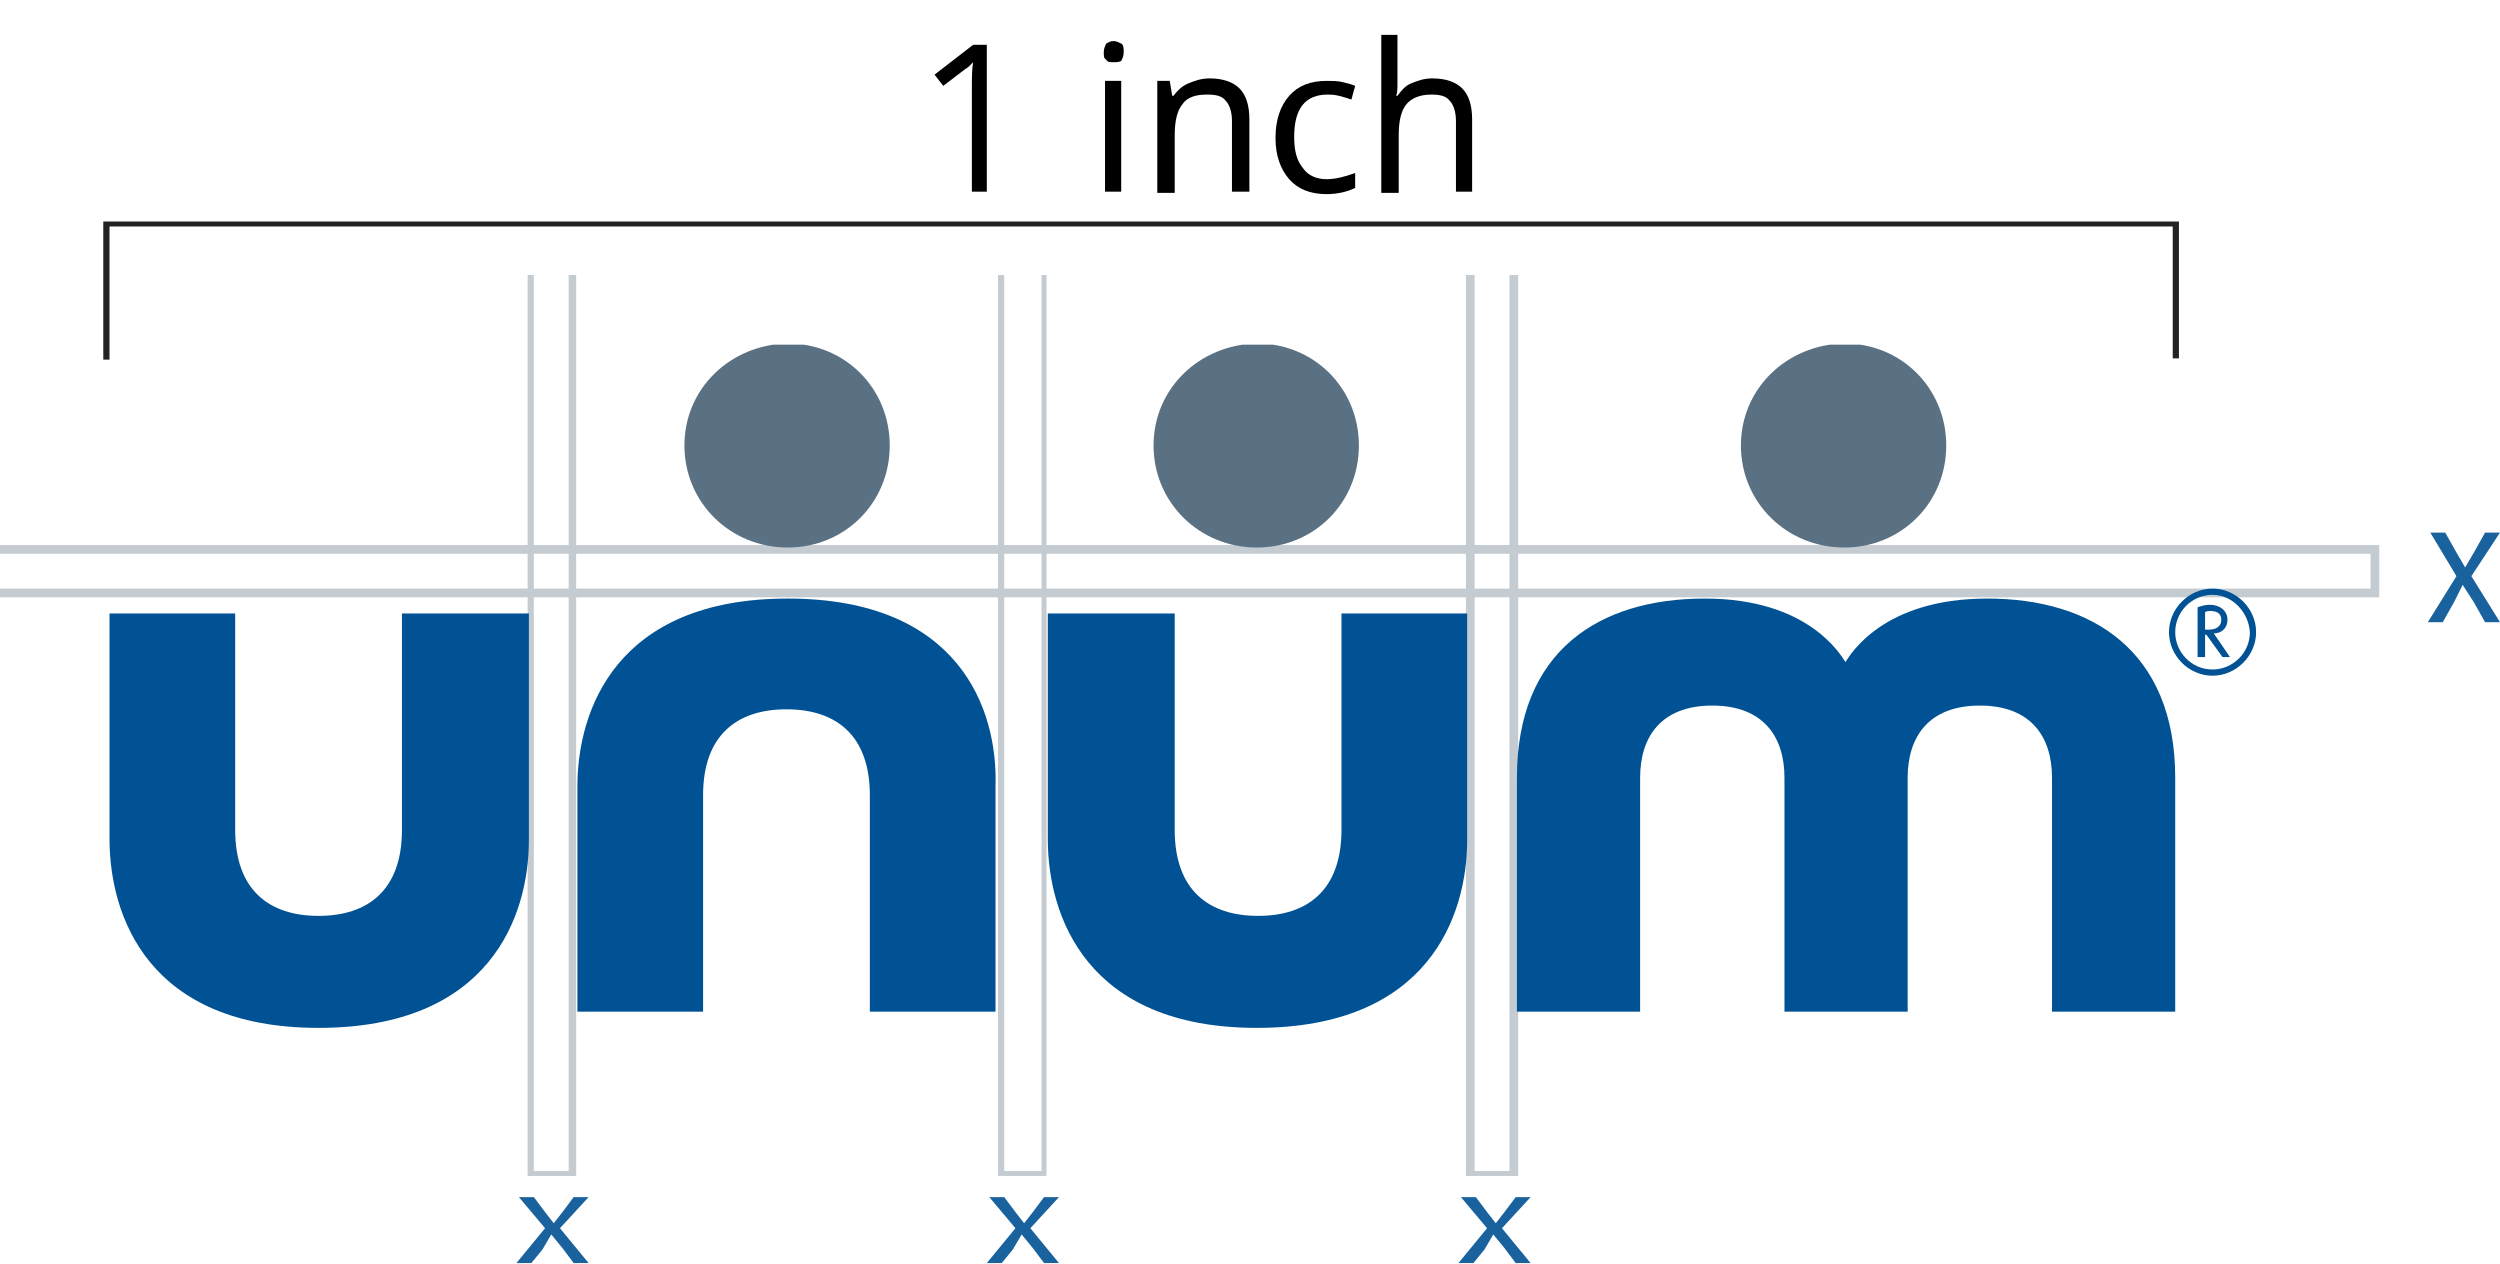
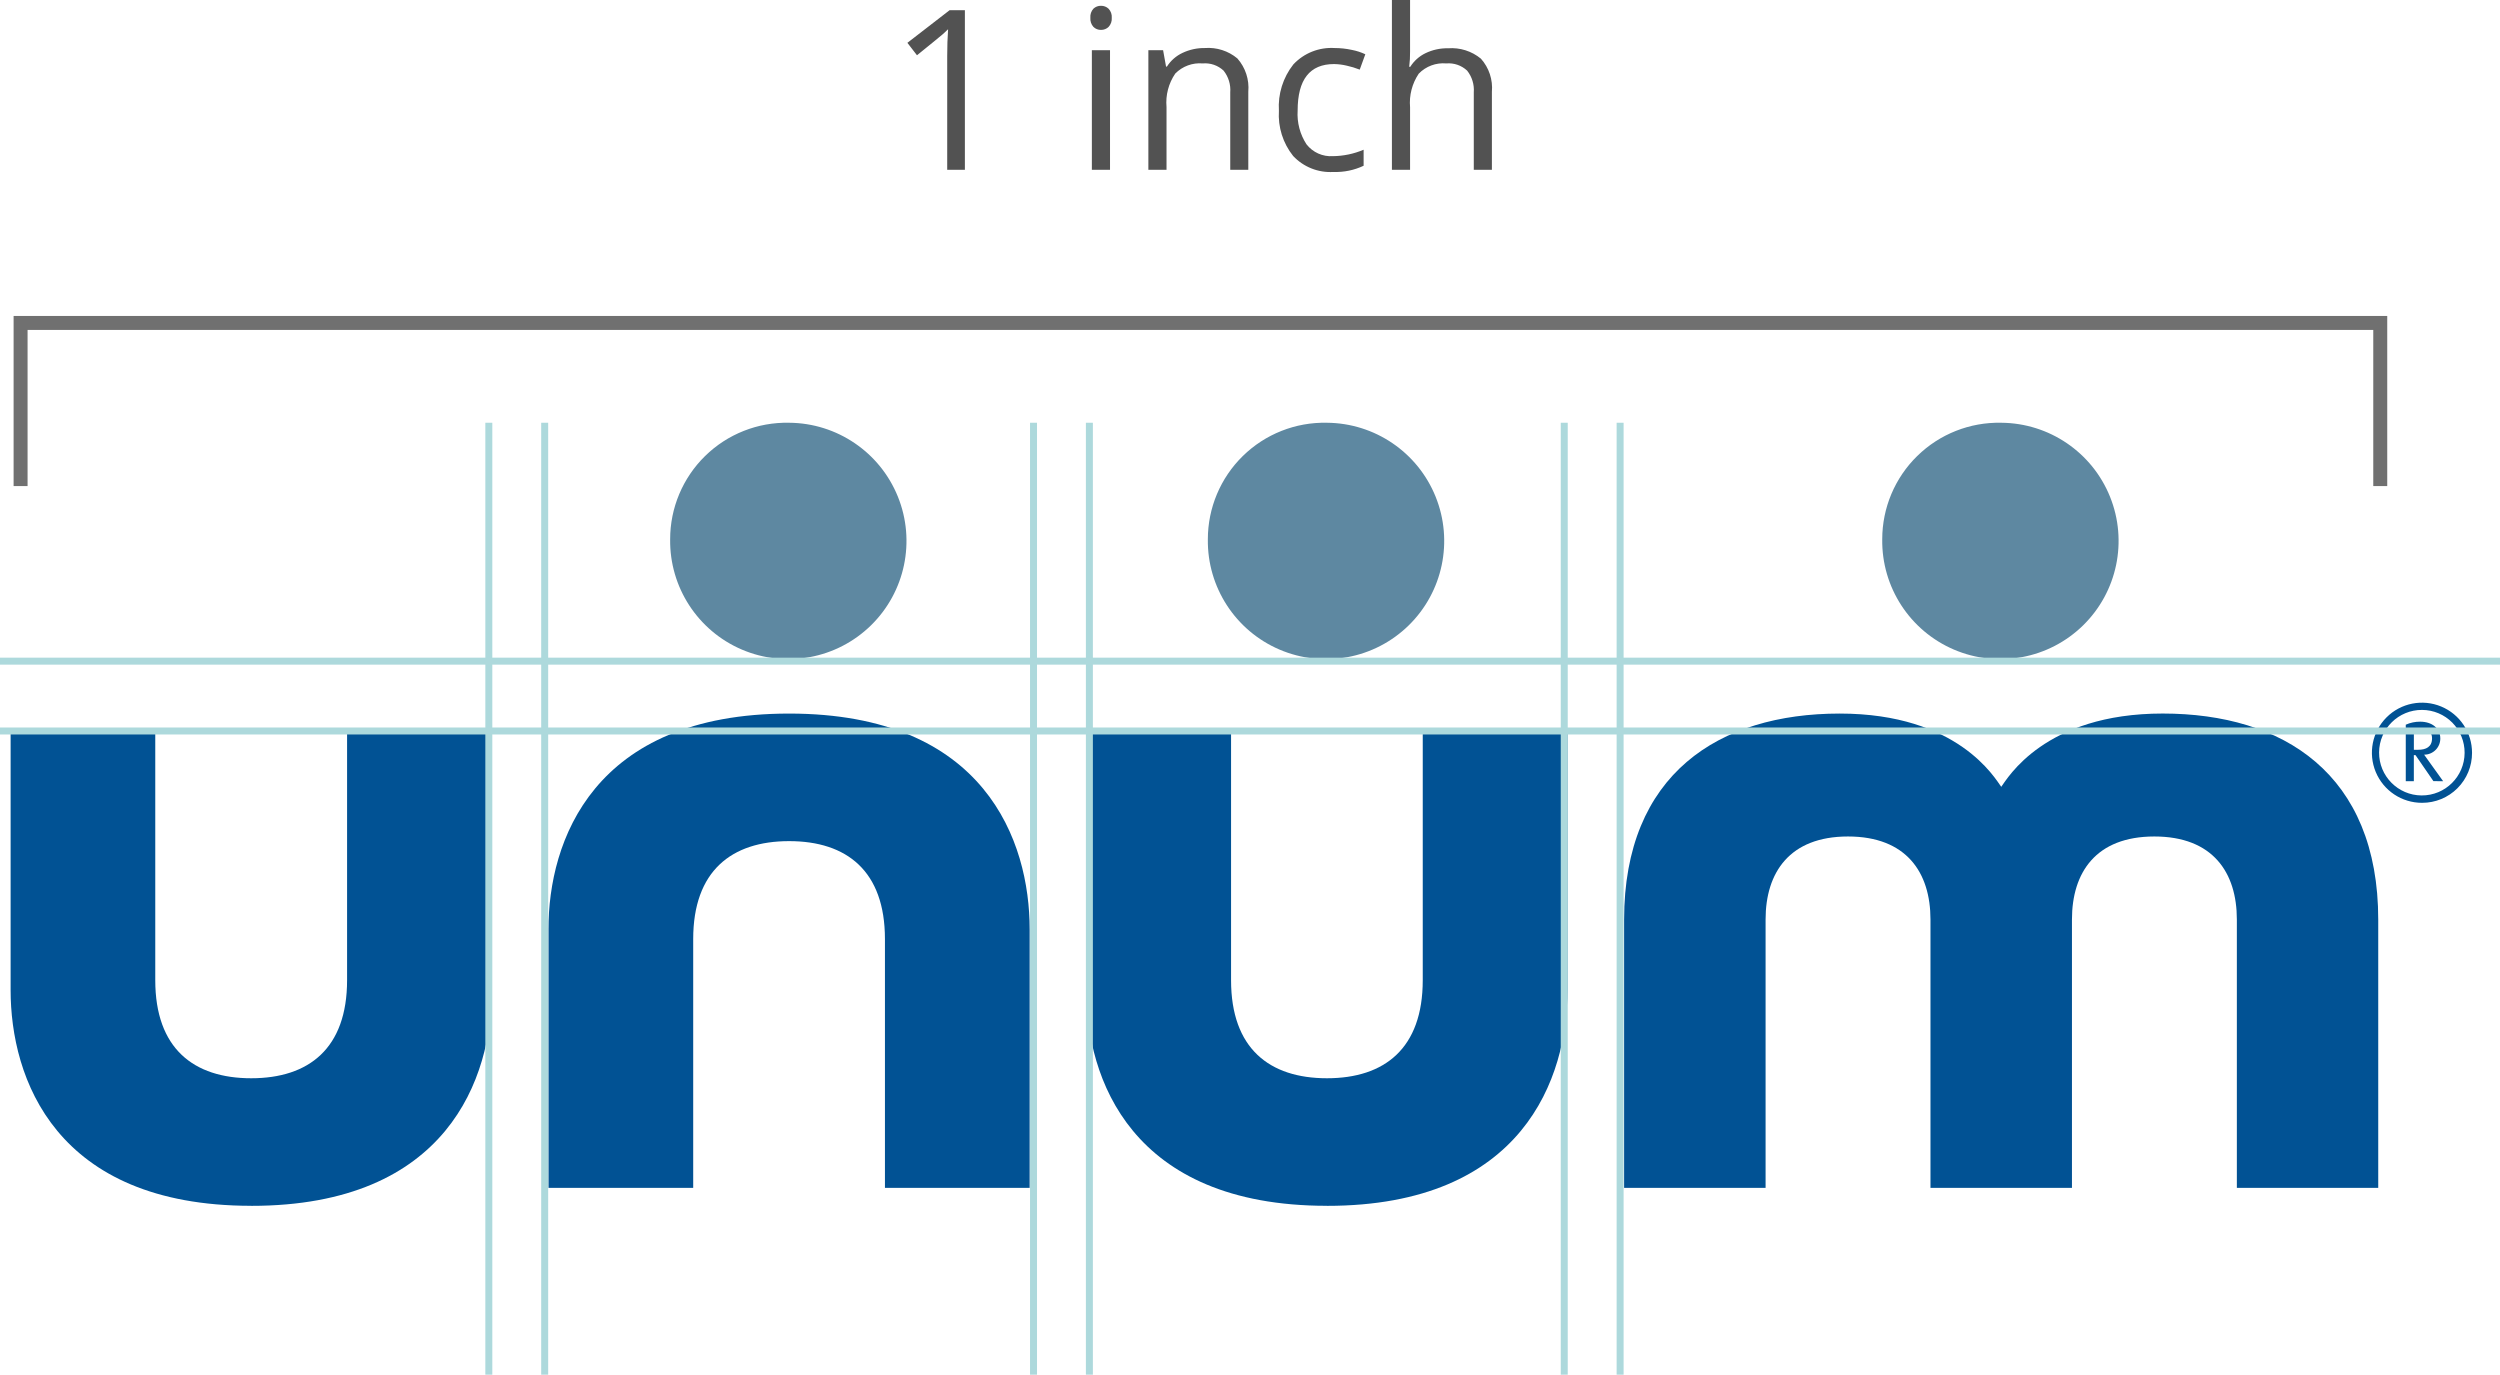
- <svg xmlns="http://www.w3.org/2000/svg" xmlns:xlink="http://www.w3.org/1999/xlink" version="1.1" id="Layer_1" x="0px" y="0px" viewBox="0 0 200.9 101.5" style="enable-background:new 0 0 200.9 101.5;" xml:space="preserve">
-   <style type="text/css">
- 	.st0{fill:#C4CBD1;}
- 	.st1{fill:#19629D;}
- 	.st2{fill:#222222;}
- 	.st3{clip-path:url(#SVGID_2_);}
- 	.st4{clip-path:url(#SVGID_4_);fill:#015294;}
- 	.st5{clip-path:url(#SVGID_4_);fill:#5A7184;}
- </style>
-   <g transform="translate(100.437 50.737)">
-     <g transform="translate(-100.437 -50.737)">
-       <path class="st0" d="M121.3,22.1v72h-2.8v-72h-0.7v72.4h4.2V22.1H121.3z" />
-       <path class="st0" d="M83.7,22.1v72h-3v-72h-0.5v72.4h3.9V22.1H83.7z" />
-       <path class="st0" d="M45.7,22.1v72h-2.8v-72h-0.5v72.4h3.9V22.1H45.7z" />
-       <path class="st0" d="M191.2,43.8H0v0.7h190.5v2.8H0V48h191.2V43.8z" />
-       <path class="st1" d="M121.8,101.5l-0.9-1.2l-0.9-1.1l0,0l-0.7,1.2l-0.9,1.1h-1.2l2.3-2.8l-2.1-2.5h1.2l0.9,1.2l0.7,0.9l0,0    l0.7-0.9l0.9-1.2h1.2l-2.3,2.5l2.3,2.8H121.8z" />
-       <path class="st1" d="M199.7,50l-0.9-1.6l-0.9-1.4l0,0l-0.7,1.4l-0.9,1.6h-1.2l2.3-3.7l-2.1-3.5h1.2l0.9,1.6l0.7,1.2l0,0l0.7-1.2    l0.9-1.6h1.2l-2.3,3.5l2.3,3.7H199.7z" />
-       <path class="st1" d="M83.9,101.5l-0.9-1.2l-0.9-1.1l0,0l-0.7,1.2l-0.9,1.1h-1.2l2.3-2.8l-2.1-2.5h1.2l0.9,1.2l0.7,0.9l0,0l0.7-0.9    l0.9-1.2h1.2l-2.3,2.5l2.3,2.8H83.9z" />
-       <path class="st1" d="M46.1,101.5l-0.9-1.2l-0.9-1.1l0,0l-0.7,1.2l-0.9,1.1h-1.2l2.3-2.8l-2.1-2.5h1.2l0.9,1.2l0.7,0.9l0,0l0.7-0.9    l0.9-1.2h1.2L45,98.7l2.3,2.8H46.1z" />
-       <path class="st2" d="M175,17.8H8.3v11.1h0.5V18.2h165.8v10.6h0.5V17.8z" />
-       <g id="RGB_2019_1_">
-         <g>
-           <defs>
-             <rect id="SVGID_1_" x="8.8" y="27.7" width="172.5" height="54.9" />
-           </defs>
-           <clipPath id="SVGID_2_">
-             <use xlink:href="#SVGID_1_" style="overflow:visible;" />
-           </clipPath>
-           <g class="st3">
-             <defs>
-               <rect id="SVGID_3_" x="8.8" y="27.7" width="172.5" height="54.9" />
-             </defs>
-             <clipPath id="SVGID_4_">
-               <use xlink:href="#SVGID_3_" style="overflow:visible;" />
-             </clipPath>
-             <path class="st4" d="M101,82.6c13.8,0,16.9-9,16.9-15.1V49.3h-10.1v17.4c0,4.8-2.7,6.9-6.7,6.9c-4,0-6.7-2.1-6.7-6.9V49.3H84.2       v18.1C84.2,73.6,87.3,82.6,101,82.6" />
-             <path class="st4" d="M25.6,82.6c13.8,0,16.9-9,16.9-15.1V49.3H32.3v17.4c0,4.8-2.7,6.9-6.7,6.9c-4,0-6.7-2.1-6.7-6.9V49.3H8.8       v18.1C8.8,73.6,11.9,82.6,25.6,82.6" />
-             <path class="st4" d="M63.3,48.1c-13.8,0-16.9,9-16.9,15.1v18.1h10.1V63.9c0-4.8,2.7-6.9,6.7-6.9c4,0,6.7,2.1,6.7,6.9v17.4h10.1       V63.2C80.2,57,77.1,48.1,63.3,48.1" />
-             <path class="st4" d="M148.3,53.2c-0.4-0.6-3-5.1-11.3-5.1c-8.5,0-15.1,4.2-15.1,14.4v18.8h9.9V62.5c0-3.3,1.7-5.8,5.8-5.8       c4.1,0,5.8,2.5,5.8,5.8v18.8h9.9V62.5c0-3.3,1.7-5.8,5.8-5.8c4.1,0,5.8,2.5,5.8,5.8v18.8h9.9V62.5c0-10.2-6.7-14.4-15.1-14.4       C151.3,48.1,148.7,52.6,148.3,53.2" />
-             <path class="st5" d="M55,35.8c0,4.6,3.7,8.2,8.3,8.2c4.6,0,8.2-3.6,8.2-8.2c0-4.6-3.6-8.2-8.2-8.2C58.7,27.7,55,31.2,55,35.8" />
-             <path class="st5" d="M92.7,35.8c0,4.6,3.7,8.2,8.3,8.2c4.6,0,8.2-3.6,8.2-8.2c0-4.6-3.6-8.2-8.2-8.2       C96.4,27.7,92.7,31.2,92.7,35.8" />
-             <path class="st5" d="M139.9,35.8c0,4.6,3.7,8.2,8.3,8.2c4.6,0,8.2-3.6,8.2-8.2c0-4.6-3.6-8.2-8.2-8.2       C143.6,27.7,139.9,31.2,139.9,35.8" />
-             <path class="st4" d="M177.8,54.3c-1.9,0-3.5-1.6-3.5-3.5s1.6-3.5,3.5-3.5c1.9,0,3.5,1.6,3.5,3.5S179.7,54.3,177.8,54.3        M177.8,47.8c-1.7,0-3,1.4-3,3c0,1.6,1.3,3,3,3c1.6,0,3-1.3,3-3C180.7,49.2,179.4,47.8,177.8,47.8 M178.6,52.8l-1.3-1.8h-0.1       v1.8h-0.6v-4c0.3-0.1,0.6-0.2,1-0.2c0.8,0,1.4,0.5,1.4,1.2c0,0.7-0.5,1.1-1.1,1.1l1.3,1.9H178.6z M177.6,49.1       c-0.1,0-0.3,0-0.4,0.1v1.4h0.3c0.5,0,1-0.2,1-0.8C178.5,49.2,178,49.1,177.6,49.1" />
+ <svg xmlns="http://www.w3.org/2000/svg" width="179" height="98.427" viewBox="0 0 179 98.427">
+   <defs>
+     <clipPath id="a">
+       <rect width="176.24" height="56.07" fill="none" />
+     </clipPath>
+     <clipPath id="b">
+       <rect width="176.239" height="56.071" fill="none" />
+     </clipPath>
+   </defs>
+   <g transform="translate(-441.5 -2529.684)">
+     <path d="M5104.974,1997.646v-11.68h168.952v11.68" transform="translate(-4662 566.841)" fill="none" stroke="#707070" stroke-width="1" />
+     <path d="M5.586,0H4.32V-8.141q0-1.016.063-1.922-.164.164-.367.344T2.156-8.2l-.687-.891,3.023-2.336H5.586ZM15.977,0h-1.3V-8.562h1.3ZM14.57-10.883a.861.861,0,0,1,.219-.652.764.764,0,0,1,.547-.207.764.764,0,0,1,.539.211.846.846,0,0,1,.227.648.859.859,0,0,1-.227.652.757.757,0,0,1-.539.215.749.749,0,0,1-.547-.215A.877.877,0,0,1,14.57-10.883ZM24.586,0V-5.539A2.235,2.235,0,0,0,24.109-7.1a1.941,1.941,0,0,0-1.492-.516,2.461,2.461,0,0,0-1.969.727,3.668,3.668,0,0,0-.625,2.4V0h-1.3V-8.562h1.055l.211,1.172h.063a2.648,2.648,0,0,1,1.117-.98,3.63,3.63,0,0,1,1.6-.348,3.252,3.252,0,0,1,2.328.746,3.175,3.175,0,0,1,.781,2.387V0Zm7.383.156A3.654,3.654,0,0,1,29.09-.988a4.707,4.707,0,0,1-1.02-3.238,4.853,4.853,0,0,1,1.035-3.32,3.727,3.727,0,0,1,2.949-1.172,5.852,5.852,0,0,1,1.234.133,4.066,4.066,0,0,1,.969.313l-.4,1.1a6.1,6.1,0,0,0-.937-.285,4.186,4.186,0,0,0-.9-.113q-2.609,0-2.609,3.328a3.963,3.963,0,0,0,.637,2.422,2.215,2.215,0,0,0,1.887.844,5.769,5.769,0,0,0,2.2-.461V-.289A4.679,4.679,0,0,1,31.969.156ZM42.023,0V-5.539A2.235,2.235,0,0,0,41.547-7.1a1.941,1.941,0,0,0-1.492-.516,2.445,2.445,0,0,0-1.973.734,3.72,3.72,0,0,0-.621,2.406V0h-1.3V-12.156h1.3v3.68a8.017,8.017,0,0,1-.062,1.1h.078a2.645,2.645,0,0,1,1.09-.973A3.543,3.543,0,0,1,40.18-8.7a3.3,3.3,0,0,1,2.355.746,3.142,3.142,0,0,1,.785,2.371V0Z" transform="translate(505 2541.841)" fill="#525252" />
+     <g transform="translate(49.052 2402.987)">
+       <g transform="translate(393.208 156.966)">
+         <g transform="translate(0)" clip-path="url(#a)">
+           <g transform="translate(0 -0.001)">
+             <g clip-path="url(#b)">
+               <path d="M847.405,316.362c14.052,0,17.22-9.157,17.22-15.445V282.4H854.264v17.807c0,4.884-2.736,7.019-6.859,7.019s-6.866-2.135-6.866-7.019V282.4H830.178v18.514c0,6.288,3.165,15.445,17.227,15.445" transform="translate(-753.155 -260.291)" fill="#015294" />
+               <path d="M410.439,316.362c14.057,0,17.223-9.157,17.223-15.445V282.4H417.3v17.807c0,4.884-2.739,7.019-6.864,7.019s-6.87-2.135-6.87-7.019V282.4H393.209v18.514c0,6.288,3.175,15.445,17.23,15.445" transform="translate(-393.209 -260.291)" fill="#015294" />
+               <path d="M628.909,275.1c-14.059,0-17.232,9.157-17.232,15.443v18.514h10.364V291.245c0-4.872,2.739-7.012,6.868-7.012s6.861,2.14,6.861,7.012v17.812h10.361V290.543c0-6.286-3.17-15.443-17.223-15.443" transform="translate(-573.168 -254.276)" fill="#015294" />
+               <path d="M1075.623,280.342c-.445-.6-3.09-5.247-11.568-5.247-8.634,0-15.436,4.323-15.436,14.762v19.2h10.13V289.838c0-3.363,1.718-5.942,5.9-5.942s5.906,2.579,5.906,5.942v19.217h10.13V289.838c0-3.363,1.714-5.942,5.9-5.942s5.907,2.579,5.907,5.942v19.217h10.123v-19.2c0-10.439-6.8-14.762-15.434-14.762-8.466,0-11.116,4.65-11.559,5.247" transform="translate(-933.093 -254.272)" fill="#015294" />
+               <path d="M661.1,165.31a8.461,8.461,0,1,0,8.516-8.344,8.339,8.339,0,0,0-8.516,8.344" transform="translate(-613.877 -156.965)" fill="#5e88a1" />
+               <path d="M879.531,165.31a8.462,8.462,0,1,0,8.523-8.344,8.343,8.343,0,0,0-8.523,8.344" transform="translate(-793.809 -156.965)" fill="#5e88a1" />
+               <path d="M1153.47,165.31a8.462,8.462,0,1,0,8.523-8.344,8.343,8.343,0,0,0-8.523,8.344" transform="translate(-1019.462 -156.965)" fill="#5e88a1" />
+               <path d="M1356.075,277.846a3.585,3.585,0,1,1,3.573-3.576,3.566,3.566,0,0,1-3.573,3.576m0-6.652a3.062,3.062,0,1,0,3.041,3.076,3.057,3.057,0,0,0-3.041-3.076m.808,5.1-1.282-1.862h-.12V276.3h-.578v-4.047a2.442,2.442,0,0,1,1.03-.217c.849,0,1.443.479,1.443,1.2a1.152,1.152,0,0,1-1.16,1.162l1.363,1.9Zm-1-3.785a1.605,1.605,0,0,0-.4.059v1.48h.311c.556,0,.99-.205.99-.82,0-.577-.495-.719-.9-.719" transform="translate(-1183.41 -250.632)" fill="#015294" />
+             </g>
          </g>
        </g>
      </g>
-       <g>
-         <path d="M79.4,15.4h-1.3V7c0-0.7,0-1.4,0.1-2c-0.1,0.1-0.2,0.2-0.4,0.4C77.6,5.5,77,6,75.8,6.9L75.1,6l3.1-2.4h1.1V15.4z" />
-         <path d="M88.7,4.2c0-0.3,0.1-0.5,0.2-0.7c0.2-0.1,0.3-0.2,0.6-0.2c0.2,0,0.4,0.1,0.6,0.2c0.2,0.1,0.2,0.4,0.2,0.7     c0,0.3-0.1,0.5-0.2,0.7C89.9,5,89.7,5,89.5,5C89.2,5,89,5,88.9,4.8C88.7,4.7,88.7,4.5,88.7,4.2z M90.1,15.4h-1.3V6.5h1.3V15.4z" />
-         <path d="M99,15.4V9.7c0-0.7-0.2-1.3-0.5-1.6c-0.3-0.4-0.8-0.5-1.5-0.5c-0.9,0-1.6,0.2-2,0.8c-0.4,0.5-0.6,1.3-0.6,2.5v4.6H93V6.5     H94l0.2,1.2h0.1c0.3-0.4,0.7-0.8,1.2-1c0.5-0.2,1-0.4,1.7-0.4c1.1,0,1.9,0.3,2.4,0.8c0.5,0.5,0.8,1.3,0.8,2.5v5.8H99z" />
-         <path d="M106.6,15.6c-1.3,0-2.3-0.4-3-1.2c-0.7-0.8-1.1-1.9-1.1-3.3c0-1.5,0.4-2.6,1.1-3.4c0.7-0.8,1.7-1.2,3-1.2     c0.4,0,0.9,0,1.3,0.1c0.4,0.1,0.8,0.2,1,0.3L108.6,8c-0.3-0.1-0.6-0.2-1-0.3c-0.4-0.1-0.7-0.1-0.9-0.1c-1.8,0-2.7,1.1-2.7,3.4     c0,1.1,0.2,1.9,0.7,2.5c0.4,0.6,1.1,0.9,1.9,0.9c0.7,0,1.5-0.2,2.3-0.5v1.2C108.3,15.4,107.5,15.6,106.6,15.6z" />
-         <path d="M117,15.4V9.7c0-0.7-0.2-1.3-0.5-1.6c-0.3-0.4-0.8-0.5-1.5-0.5c-0.9,0-1.6,0.3-2,0.8c-0.4,0.5-0.6,1.3-0.6,2.5v4.6H111     V2.8h1.3v3.8c0,0.5,0,0.8-0.1,1.1h0.1c0.3-0.4,0.6-0.8,1.1-1s1-0.4,1.7-0.4c1.1,0,1.9,0.3,2.4,0.8c0.5,0.5,0.8,1.3,0.8,2.5v5.8     H117z" />
-       </g>
    </g>
+     <line y2="68.158" transform="translate(476.5 2559.953)" fill="none" stroke="#add9dc" stroke-width="0.5" />
+     <line y2="68.158" transform="translate(515.5 2559.953)" fill="none" stroke="#add9dc" stroke-width="0.5" />
+     <line y2="68.158" transform="translate(553.5 2559.953)" fill="none" stroke="#add9dc" stroke-width="0.5" />
+     <line y2="68.158" transform="translate(480.5 2559.953)" fill="none" stroke="#add9dc" stroke-width="0.5" />
+     <line y2="68.158" transform="translate(519.5 2559.953)" fill="none" stroke="#add9dc" stroke-width="0.5" />
+     <line y2="68.158" transform="translate(557.5 2559.953)" fill="none" stroke="#add9dc" stroke-width="0.5" />
+     <line x1="179" transform="translate(441.5 2577.023)" fill="none" stroke="#add9dc" stroke-width="0.5" />
+     <line x1="179" transform="translate(441.5 2582.023)" fill="none" stroke="#add9dc" stroke-width="0.5" />
  </g>
</svg>
